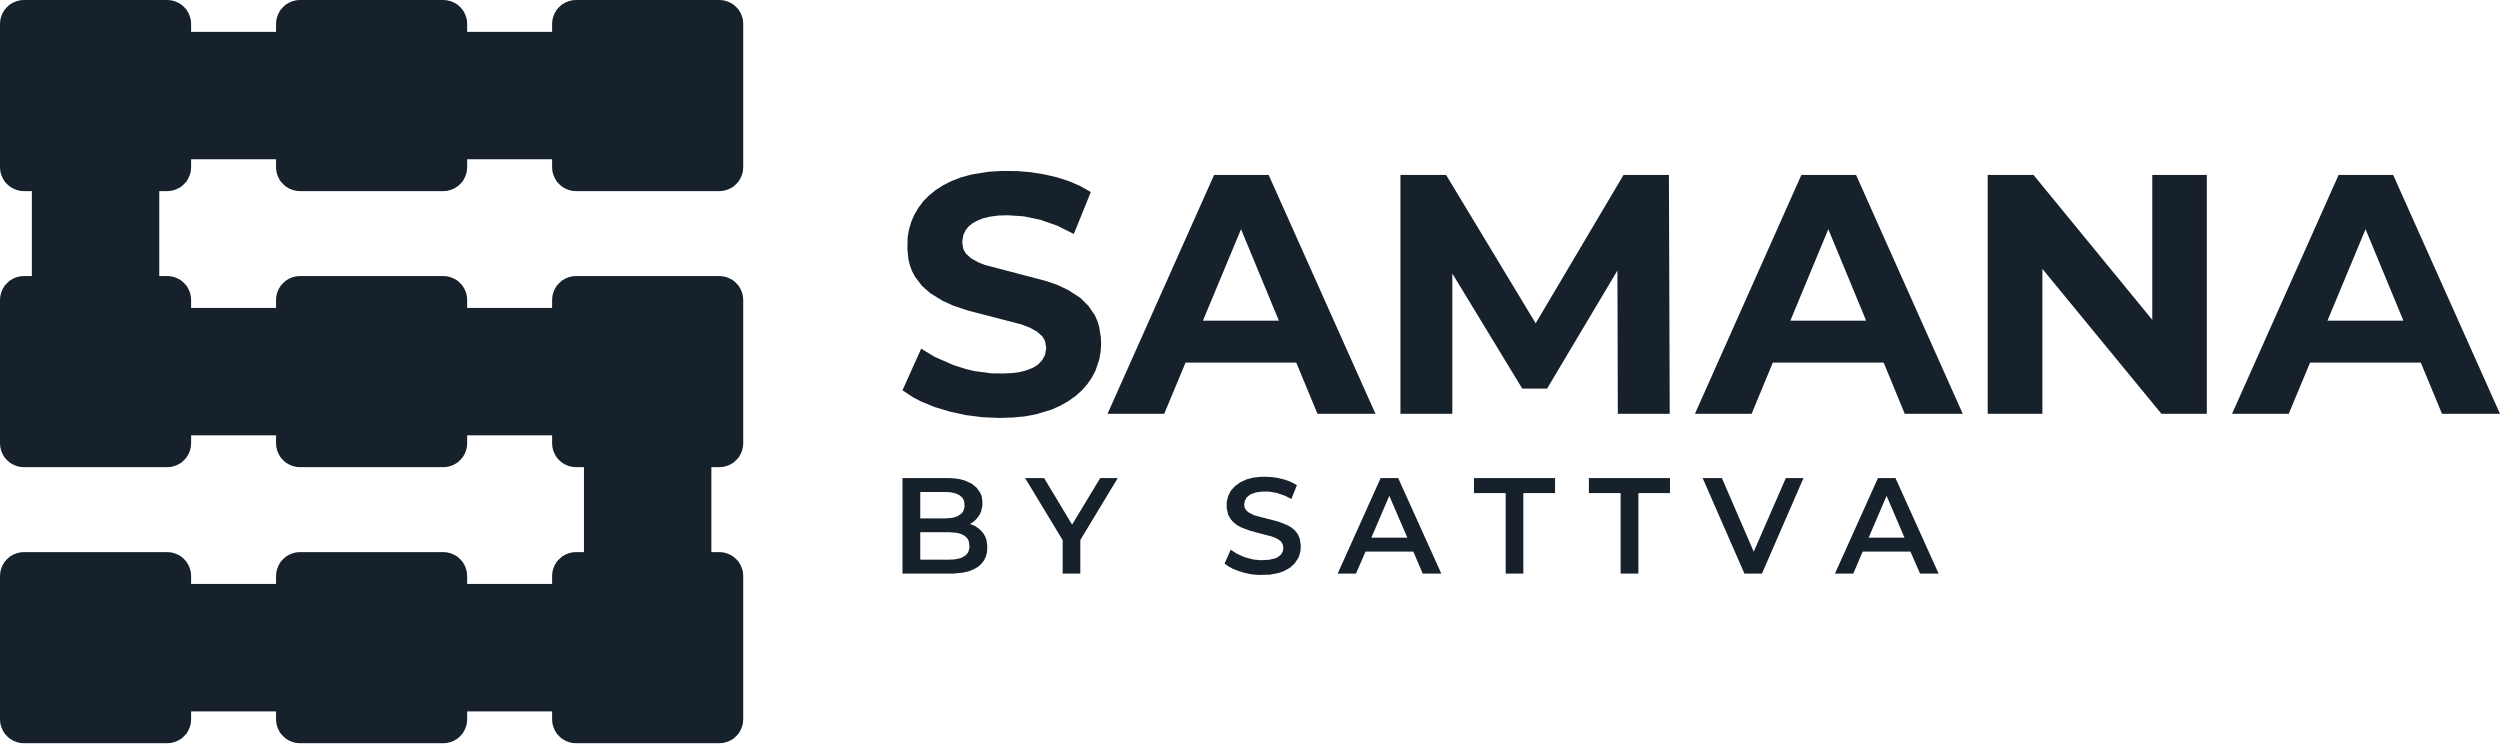
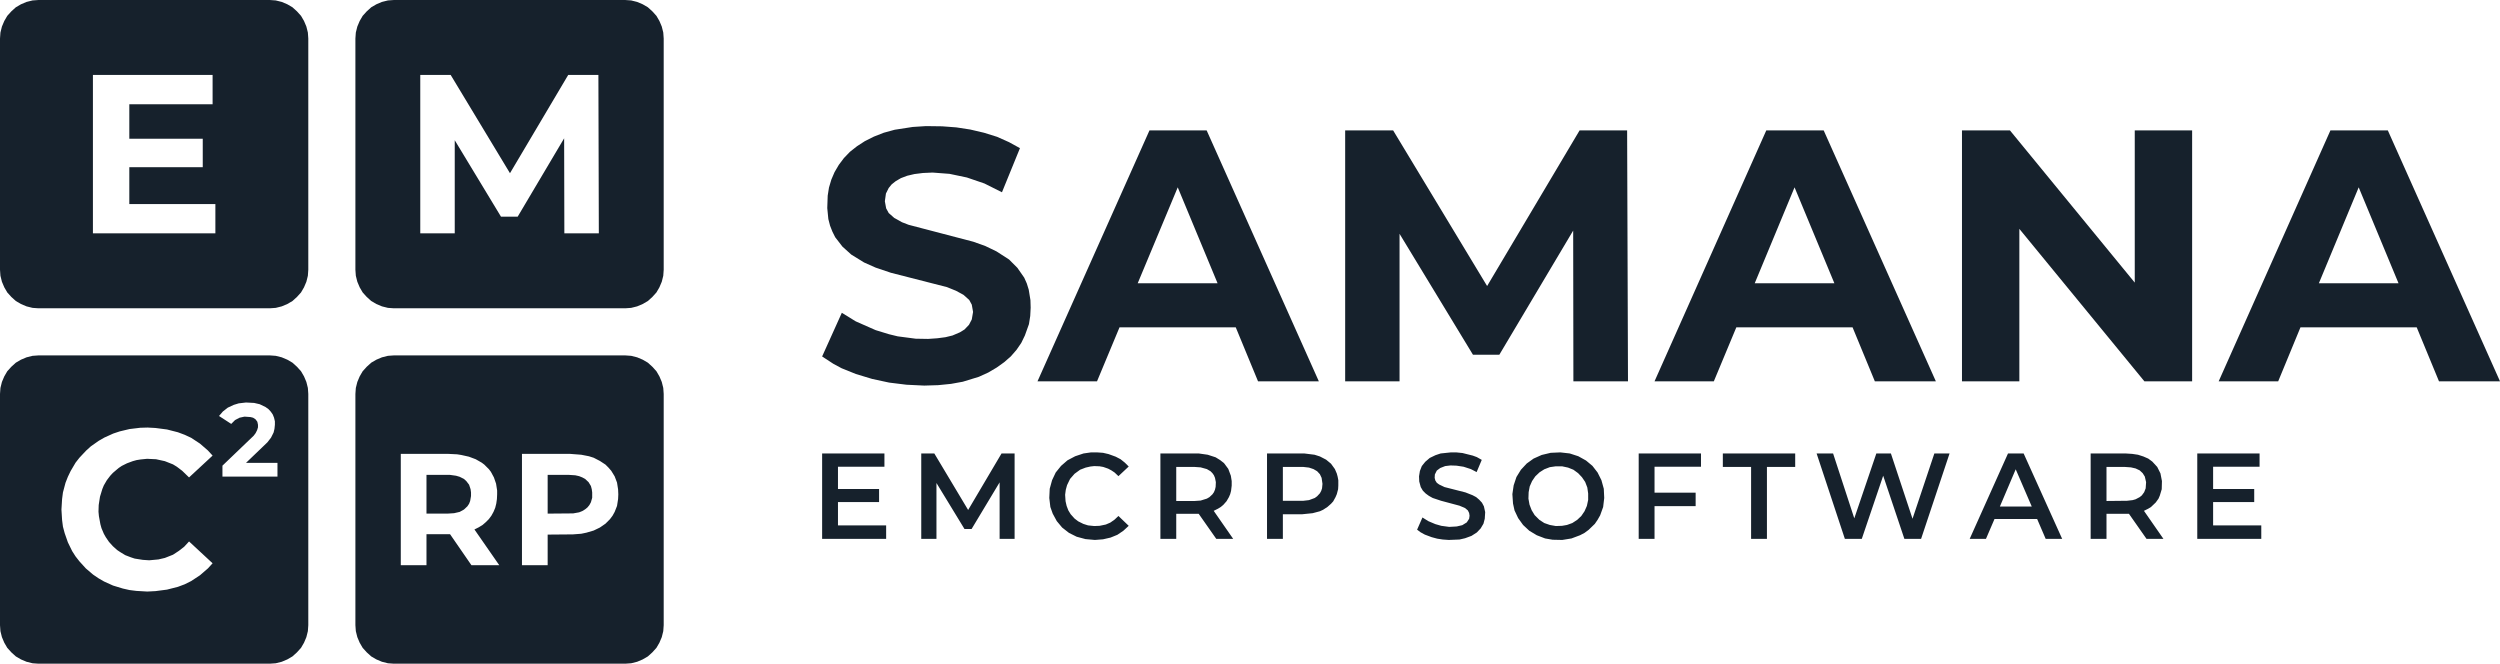
- <svg xmlns="http://www.w3.org/2000/svg" viewBox="0 0 1883.7 560.0" role="img" aria-label="Samana by Sattva">
-   <path fill="#16212c" fill-rule="evenodd" d="M9.8 2L7.4 3.4L5.3 5.3L3.4 7.4L2 9.8L0.9 12.4L0.2 15.2L0 18L0 126L0.2 128.8L0.9 131.6L2 134.2L3.4 136.6L5.3 138.7L7.4 140.6L9.8 142L12.4 143.1L15.2 143.8L18 144L24 144L24 208L18 208L15.2 208.2L12.4 208.9L9.8 210L7.4 211.4L5.3 213.3L3.4 215.4L2 217.8L0.9 220.4L0.2 223.2L0 226L0 334L0.2 336.8L0.9 339.6L2 342.2L3.4 344.6L5.3 346.7L7.4 348.6L9.8 350L12.4 351.1L15.2 351.8L18 352L126 352L128.8 351.8L131.6 351.1L134.2 350L136.6 348.6L138.7 346.7L140.6 344.6L142 342.2L143.1 339.6L143.8 336.8L144 334L144 328L208 328L208 334L208.2 336.8L208.9 339.6L210 342.2L211.4 344.6L213.3 346.7L215.4 348.6L217.8 350L220.4 351.1L223.2 351.8L226 352L334 352L336.8 351.8L339.6 351.1L342.2 350L344.6 348.6L346.7 346.7L348.6 344.6L350 342.2L351.1 339.6L351.8 336.8L352 334L352 328L416 328L416 334L416.2 336.8L416.9 339.6L418 342.2L419.4 344.6L421.3 346.7L423.4 348.6L425.8 350L428.4 351.1L431.2 351.8L434 352L440 352L440 416L434 416L431.2 416.2L428.4 416.9L425.8 418L423.4 419.4L421.3 421.3L419.4 423.4L418 425.8L416.9 428.4L416.2 431.2L416 434L416 440L352 440L352 434L351.8 431.2L351.1 428.4L350 425.8L348.6 423.4L346.7 421.3L344.6 419.4L342.2 418L339.6 416.9L336.8 416.2L334 416L226 416L223.2 416.2L220.4 416.9L217.8 418L215.4 419.4L213.3 421.3L211.4 423.4L210 425.8L208.9 428.4L208.2 431.2L208 434L208 440L144 440L144 434L143.8 431.2L143.1 428.4L142 425.8L140.6 423.4L138.7 421.3L136.6 419.4L134.2 418L131.6 416.9L128.8 416.2L126 416L18 416L15.2 416.2L12.4 416.9L9.8 418L7.4 419.4L5.3 421.3L3.4 423.4L2 425.8L0.9 428.4L0.2 431.2L0 434L0 542L0.2 544.8L0.9 547.6L2 550.2L3.4 552.6L5.3 554.7L7.4 556.6L9.8 558L12.4 559.1L15.2 559.8L18 560L126 560L128.8 559.8L131.6 559.1L134.2 558L136.6 556.6L138.7 554.7L140.6 552.6L142 550.2L143.1 547.6L143.8 544.8L144 542L144 536L208 536L208 542L208.2 544.8L208.9 547.6L210 550.2L211.4 552.6L213.3 554.7L215.4 556.6L217.8 558L220.4 559.1L223.2 559.8L226 560L334 560L336.8 559.8L339.6 559.1L342.2 558L344.6 556.6L346.7 554.7L348.6 552.6L350 550.2L351.1 547.6L351.8 544.8L352 542L352 536L416 536L416 542L416.2 544.8L416.9 547.6L418 550.2L419.4 552.6L421.3 554.7L423.4 556.6L425.8 558L428.4 559.1L431.2 559.8L434 560L542 560L544.8 559.8L547.6 559.1L550.2 558L552.6 556.6L554.7 554.7L556.6 552.6L558 550.2L559.1 547.6L559.8 544.8L560 542L560 434L559.8 431.2L559.1 428.4L558 425.8L556.6 423.4L554.7 421.3L552.6 419.4L550.2 418L547.6 416.9L544.8 416.2L542 416L536 416L536 352L542 352L544.8 351.8L547.6 351.1L550.2 350L552.6 348.6L554.7 346.7L556.6 344.6L558 342.2L559.1 339.6L559.8 336.8L560 334L560 226L559.8 223.2L559.1 220.4L558 217.8L556.6 215.4L554.7 213.3L552.6 211.4L550.2 210L547.6 208.9L544.8 208.2L542 208L434 208L431.2 208.2L428.4 208.9L425.8 210L423.4 211.4L421.3 213.3L419.4 215.4L418 217.8L416.9 220.4L416.2 223.2L416 226L416 232L352 232L352 226L351.8 223.2L351.1 220.4L350 217.8L348.6 215.4L346.7 213.3L344.6 211.4L342.2 210L339.6 208.9L336.8 208.2L334 208L226 208L223.2 208.2L220.4 208.9L217.8 210L215.4 211.4L213.3 213.3L211.4 215.4L210 217.8L208.9 220.4L208.2 223.2L208 226L208 232L144 232L144 226L143.8 223.2L143.1 220.4L142 217.8L140.6 215.4L138.7 213.3L136.6 211.4L134.2 210L131.6 208.9L128.8 208.2L126 208L120 208L120 144L126 144L128.8 143.8L131.6 143.1L134.2 142L136.6 140.6L138.7 138.7L140.6 136.6L142 134.2L143.1 131.6L143.8 128.8L144 126L144 120L208 120L208 126L208.2 128.8L208.9 131.6L210 134.2L211.4 136.6L213.3 138.7L215.4 140.6L217.8 142L220.4 143.1L223.2 143.8L226 144L334 144L336.8 143.8L339.6 143.1L342.2 142L344.6 140.6L346.7 138.7L348.6 136.6L350 134.2L351.1 131.6L351.8 128.8L352 126L352 120L416 120L416 126L416.2 128.8L416.9 131.6L418 134.2L419.4 136.6L421.3 138.7L423.4 140.6L425.8 142L428.4 143.1L431.2 143.8L434 144L542 144L544.8 143.8L547.6 143.1L550.2 142L552.6 140.6L554.7 138.7L556.6 136.6L558 134.2L559.1 131.6L559.8 128.8L560 126L560 18L559.8 15.2L559.1 12.4L558 9.8L556.6 7.4L554.7 5.3L552.6 3.4L550.2 2L547.6 0.9L544.8 0.2L542 0L434 0L431.2 0.2L428.4 0.9L425.8 2L423.4 3.4L421.3 5.3L419.4 7.4L418 9.8L416.9 12.4L416.2 15.2L416 18L416 24L352 24L352 18L351.8 15.2L351.1 12.4L350 9.8L348.6 7.4L346.7 5.3L344.6 3.4L342.2 2L339.6 0.9L336.8 0.2L334 0L226 0L223.2 0.2L220.4 0.9L217.8 2L215.4 3.4L213.3 5.3L211.4 7.4L210 9.8L208.9 12.4L208.2 15.2L208 18L208 24L144 24L144 18L143.8 15.2L143.1 12.4L142 9.8L140.6 7.4L138.7 5.3L136.6 3.4L134.2 2L131.6 0.9L128.8 0.2L126 0L18 0L15.2 0.2L12.4 0.9Z" />
-   <path fill="#16212c" fill-rule="evenodd" d="M763.2 314.6L772.4 313.7L780.9 312.1L792.4 308.6L799.1 305.6L805.2 302.1L810.6 298.2L815.3 294L819.4 289.3L822.8 284.3L825.5 279.1L828.3 270.8L829.3 265.1L829.7 259.1L829.4 253.6L828.2 246.2L826.8 241.7L825 237.6L820.1 230.5L814.1 224.5L805 218.6L797 214.8L788.4 211.8L742 199.6L737.2 197.7L731.8 194.7L727.8 191.1L725.9 187.8L725 182.7L725.8 177.2L727.7 173.2L729.9 170.6L732.8 168.2L736.5 166.2L741 164.4L746.3 163.2L752.3 162.4L759.2 162.2L771.4 163L783.9 165.6L796.5 170L809.1 176.3L821.9 144.7L814 140.2L805.4 136.5L796.1 133.5L786.3 131.3L776.3 129.7L766.2 128.9L754.5 128.8L745 129.4L732 131.5L724.2 133.6L717.2 136.3L710.8 139.5L705 143.2L700 147.3L695.6 151.7L692 156.6L688.9 161.8L686.6 167.2L684.9 172.9L683.9 178.7L683.7 187.6L684.5 195.5L685.7 200.2L687.3 204.5L689.4 208.4L694.6 215.3L700.9 220.9L710.2 226.6L718.3 230.3L729.3 234L769.5 244.4L776 246.9L781.4 249.9L785.5 253.6L787.4 256.9L788.3 262.2L787.4 267.5L785.3 271.3L782.1 274.7L778.9 276.8L773.5 279L768.5 280.3L762.7 281.1L756 281.4L747.1 281.3L734.2 279.6L727.9 278.1L718.4 275.1L704.1 268.8L694.1 262.7L680 294.1L687.9 299.3L694 302.5L704.3 306.7L715.9 310.2L728 312.8L740.5 314.4L753.3 314.9ZM893.3 273.2L976.7 273.2L992.7 311.8L1036.4 311.8L955.9 131.8L914.8 131.8L834.5 311.8L877.2 311.8ZM935.1 172.7L963.6 241.6L906.4 241.6ZM1147 292.8L1165.7 292.8L1218.7 203.8L1219 311.8L1258.1 311.8L1257.5 131.8L1223.3 131.8L1157.1 243.6L1089.6 131.8L1055.2 131.8L1055.2 311.8L1094.3 311.8L1094.3 206.1ZM1319.8 311.8L1335.8 273.2L1419.3 273.2L1435.2 311.8L1478.9 311.8L1398.5 131.8L1357.3 131.8L1277.1 311.8ZM1349 241.6L1377.6 172.7L1406.1 241.6ZM1628.6 311.8L1662.8 311.8L1662.8 131.8L1621.7 131.8L1621.7 241L1532.2 131.8L1497.7 131.8L1497.7 311.8L1538.9 311.8L1538.9 202.6ZM1740.6 273.2L1824 273.2L1840 311.8L1883.7 311.8L1803.2 131.8L1762.1 131.8L1681.8 311.8L1724.5 311.8ZM1782.4 172.7L1810.9 241.6L1753.7 241.6Z" />
-   <path fill="#16212c" fill-rule="evenodd" d="M718.5 432.2L725.9 431.4L730.1 430.4L733.8 428.9L736.9 427.1L739.4 424.9L741.4 422.3L742.8 419.4L743.7 416.2L743.9 411.5L743.3 406.9L742.2 404L740.6 401.4L737.8 398.5L734.4 396.2L730.9 394.8L733.7 393L735.8 391L738.1 387.9L739.3 385.2L740.2 381.2L740.2 377.3L739.7 374.1L738.6 371.3L735.9 367.5L732.1 364.4L727.1 362.1L723.1 361L718.7 360.4L713.7 360.2L680 360.2L680 432.2ZM715 401L720.4 401.4L723.8 402.2L726.5 403.5L728.5 405.2L729.5 406.7L730.1 408.4L730.5 412.4L730.1 414.4L729.5 416.1L727.9 418.2L724.7 420.2L722.7 420.8L719.2 421.5L715 421.7L693.4 421.7L693.4 401ZM712.3 370.7L716.2 370.9L720.5 371.9L723 373.2L725 374.9L725.9 376.3L726.5 377.9L726.8 381.7L725.9 385L724.4 387L721.4 389L718.5 390L716.2 390.3L712.3 390.6L693.4 390.6L693.4 370.7ZM842.2 360.2L829 360.2L807.8 395.3L786.7 360.2L772.4 360.2L800.7 407L800.7 432.2L814 432.2L814 406.9ZM956.7 433L963.2 431.8L967.4 430.3L972.1 427.7L975.6 424.4L978.2 420.5L979 418.5L979.9 415.2L980.1 410.8L979.3 405.8L977.9 402.5L975.8 399.8L973.2 397.6L970.2 395.8L963.5 393.1L945.1 388.3L940.8 386.1L939 384.5L937.8 382.5L937.5 380.1L937.9 377.5L939.4 374.7L942.2 372.5L946.4 371L951 370.4L956 370.4L962 371.4L968.1 373.5L973 376L977.2 365.6L974.2 363.9L970.9 362.4L967.3 361.2L962.2 360L958.4 359.5L953.2 359.2L949.4 359.3L944.2 359.9L939.6 361.1L934.5 363.4L930.4 366.4L927.3 369.9L925.3 374L924.3 378.4L924.3 382.9L925.4 387.8L927.1 390.9L929.3 393.5L932 395.6L935 397.3L941.9 399.9L958.5 404.3L961.3 405.4L963.6 406.7L965.5 408.3L966.6 410.4L967 412.8L966.6 415.3L965.7 417.1L964.6 418.4L962.7 419.8L960.9 420.7L956.2 421.8L949.7 422.1L944.4 421.6L938 419.9L932.1 417.3L927.3 414.2L922.7 424.6L925.7 426.8L929.2 428.7L933.4 430.3L938 431.7L942.8 432.7L947.7 433.2ZM1028.9 415.6L1064.9 415.6L1072 432.2L1086 432.2L1053.5 360.2L1040.3 360.2L1007.9 432.2L1021.7 432.2ZM1046.8 373.6L1060.4 405.1L1033.3 405.1ZM1171.7 371.5L1171.7 360.2L1110.6 360.2L1110.6 371.5L1134.5 371.5L1134.5 432.2L1147.8 432.2L1147.8 371.5ZM1258.3 371.5L1258.3 360.2L1197.2 360.2L1197.2 371.5L1221.1 371.5L1221.1 432.2L1234.5 432.2L1234.5 371.5ZM1345.6 360.2L1321.4 415.7L1297.4 360.2L1282.9 360.2L1314.4 432.2L1327.6 432.2L1358.9 360.2ZM1403.5 415.6L1439.5 415.6L1446.7 432.2L1460.7 432.2L1428.2 360.2L1415 360.2L1382.6 432.2L1396.4 432.2ZM1421.5 373.6L1435 405.1L1408 405.1Z" />
+ <svg xmlns="http://www.w3.org/2000/svg" viewBox="0 0 1167.7 310.0" role="img" aria-label="Samana, EMCRP software">
+   <g transform="translate(0.0 0.0)">
+     <path fill="#16212c" fill-rule="evenodd" d="M12.4 0.9L9.8 2L7.4 3.4L5.3 5.3L3.4 7.4L2 9.8L0.9 12.4L0.2 15.2L0 18L0 126L0.2 128.8L0.9 131.6L2 134.2L3.4 136.6L5.3 138.7L7.4 140.6L9.8 142L12.4 143.1L15.2 143.8L18 144L126 144L128.8 143.8L131.6 143.1L134.2 142L136.6 140.6L138.7 138.7L140.6 136.6L142 134.2L143.1 131.6L143.8 128.8L144 126L144 18L143.8 15.2L143.1 12.4L142 9.8L140.6 7.4L138.7 5.3L136.6 3.4L134.2 2L131.6 0.9L128.8 0.2L126 0L18 0L15.2 0.2ZM43.4 109L43.4 35L99.3 35L99.3 48.7L60.4 48.7L60.4 64.8L94.7 64.8L94.7 78.1L60.4 78.1L60.4 95.3L100.6 95.3L100.6 109ZM178.4 0.9L175.8 2L173.4 3.4L171.3 5.3L169.4 7.4L168 9.8L166.9 12.4L166.2 15.2L166 18L166 126L166.2 128.8L166.9 131.6L168 134.2L169.4 136.6L171.3 138.7L173.4 140.6L175.8 142L178.4 143.1L181.2 143.8L184 144L292 144L294.8 143.8L297.6 143.1L300.2 142L302.6 140.6L304.7 138.7L306.6 136.6L308 134.2L309.1 131.6L309.8 128.8L310 126L310 18L309.8 15.2L309.1 12.4L308 9.8L306.6 7.4L304.7 5.3L302.6 3.4L300.2 2L297.6 0.9L294.8 0.2L292 0L184 0L181.2 0.2ZM212.4 65.5L212.4 109L196.3 109L196.3 35L210.5 35L238.2 80.9L265.4 35L279.5 35L279.7 109L263.6 109L263.5 64.6L241.8 101.2L234 101.2ZM12.4 166.9L9.8 168L7.4 169.4L5.3 171.3L3.4 173.4L2 175.8L0.9 178.4L0.2 181.2L0 184L0 292L0.2 294.8L0.9 297.6L2 300.2L3.4 302.6L5.3 304.7L7.4 306.6L9.8 308L12.4 309.1L15.2 309.8L18 310L126 310L128.8 309.8L131.6 309.1L134.2 308L136.6 306.6L138.7 304.7L140.6 302.6L142 300.2L143.1 297.6L143.8 294.8L144 292L144 184L143.8 181.2L143.1 178.4L142 175.8L140.6 173.4L138.7 171.3L136.6 169.4L134.2 168L131.6 166.9L128.8 166.2L126 166L18 166L15.2 166.2ZM129.6 216.2L129.6 222.6L103.9 222.6L103.9 217.5L118.5 203.5L119.4 202.3L120.1 200.9L120.5 199.6L120.5 198.4L120.2 197L119.4 195.9L118.2 195.1L117 194.8L114.2 194.6L111.9 195.1L109.8 196.2L108 198L102.3 194.3L104.1 192.2L106.4 190.4L109.2 189.1L111.5 188.4L114.9 188L118.7 188.2L121.3 188.8L124 190.1L125.4 191.1L126.5 192.3L127.4 193.6L128 195.1L128.4 196.8L128.4 198.4L128.2 200.3L127.8 202L126.6 204.4L124.9 206.6L114.9 216.2ZM72.6 276.1L68.8 276.3L63.7 276L60.5 275.6L57.4 274.9L52.8 273.5L48.6 271.6L46 270.1L43.5 268.4L40.1 265.5L37.1 262.2L35.3 259.9L33.7 257.4L31.7 253.3L30.2 249L29.4 246L29 242.9L28.7 238L29 233.1L29.4 230L30.6 225.5L31.7 222.7L33 220L35.3 216.1L37.1 213.8L40.2 210.5L42.4 208.5L46.1 205.9L48.7 204.4L52.9 202.5L55.9 201.5L60.5 200.4L65.5 199.8L68.9 199.7L72.6 199.9L78 200.6L83.1 201.9L86.3 203.1L89.3 204.5L93.4 207.2L97.1 210.4L99.3 212.8L88.3 223L85.1 219.9L82.6 218L80.8 216.9L77 215.4L72.9 214.5L68.7 214.3L65.7 214.6L63.8 214.9L62 215.4L59.3 216.4L56.9 217.6L55.4 218.6L52.7 220.9L51.5 222.2L49.9 224.3L48.5 226.7L47.8 228.4L46.7 232L46.1 235.9L46 239L46.2 241.1L46.9 244.9L47.4 246.7L48.5 249.3L49.4 250.9L50.9 253.1L52.7 255.1L54.7 256.9L56.2 257.9L58.5 259.3L61.1 260.3L62.9 260.9L66.7 261.5L69.7 261.7L74 261.3L77 260.6L80.8 259.1L83.4 257.4L86 255.4L88.3 252.9L99.3 263.1L97.1 265.5L93.4 268.7L89.3 271.4L86.3 272.9L83.1 274.1L78 275.4ZM178.4 166.9L175.8 168L173.4 169.4L171.3 171.3L169.4 173.4L168 175.8L166.9 178.4L166.2 181.2L166 184L166 292L166.2 294.8L166.9 297.6L168 300.2L169.4 302.6L171.3 304.7L173.4 306.6L175.8 308L178.4 309.1L181.2 309.8L184 310L292 310L294.8 309.8L297.6 309.1L300.2 308L302.6 306.6L304.7 304.7L306.6 302.6L308 300.2L309.1 297.6L309.8 294.8L310 292L310 184L309.8 181.2L309.1 178.4L308 175.8L306.6 173.4L304.7 171.3L302.6 169.4L300.2 168L297.6 166.9L294.8 166.2L292 166L184 166L181.2 166.2ZM199.2 264L187.2 264L187.2 212L209.4 212L213.5 212.2L215.4 212.5L219 213.3L222.2 214.5L225 216.1L226.2 217L228.4 219.2L229.3 220.4L230.7 223L231.7 225.9L232.2 229.1L232.2 230.9L232.1 233.1L231.8 235.2L231.3 237.2L230.5 239.1L229.5 240.9L228.3 242.5L226.9 243.9L225.4 245.2L223.6 246.3L221.6 247.3L233.2 264L220.2 264L210.2 249.5L199.2 249.5ZM255.8 249.7L255.8 264L243.8 264L243.8 212L266.3 212L271.5 212.4L275.1 213.1L277.3 213.8L280.2 215.3L282.8 217L284.2 218.4L285.5 219.9L287.1 222.5L288.2 225.4L288.7 228.6L288.8 230.9L288.7 233.1L288.2 236.3L287.1 239.1L286.1 240.9L284.9 242.5L282.8 244.6L280.2 246.4L277.3 247.8L273.9 248.8L271.5 249.3L267.6 249.6ZM199.2 221.8L199.2 239.9L209 239.9L212.1 239.7L214.7 239.1L216.7 238L218.3 236.5L219.1 235.3L219.6 234L220 231.7L220 230L219.8 228.5L219.1 226.4L217.8 224.7L216.7 223.7L214.7 222.7L213 222.2L210.1 221.8ZM265.6 221.8L255.8 221.8L255.8 239.9L267.7 239.8L270.5 239.3L272 238.7L273.3 237.9L274.4 237L275.3 235.9L276 234.6L276.6 232.5L276.6 230L276.4 228.5L276 227L274.9 225.2L273.3 223.7L272 223L270.5 222.4L268.7 222Z" />
+   </g>
+   <path fill="#16212c" fill-rule="evenodd" d="M438.2 179.9L444.2 179.3L449.7 178.3L457.2 176L461.6 174L465.5 171.7L469 169.2L472.1 166.5L474.8 163.4L477 160.2L478.7 156.7L480.6 151.4L481.2 147.6L481.4 143.7L481.3 140.2L480.5 135.3L479.6 132.4L478.4 129.7L475.2 125.1L471.3 121.2L465.4 117.4L460.2 114.9L454.6 112.9L424.4 105L421.3 103.8L417.7 101.8L415.1 99.5L413.9 97.3L413.3 94L413.8 90.4L415.1 87.8L416.5 86.1L418.4 84.6L420.8 83.2L423.7 82.1L427.1 81.3L431.1 80.8L435.6 80.6L443.5 81.2L451.6 82.9L459.8 85.7L468 89.8L476.4 69.2L471.3 66.4L465.7 63.9L459.6 62L453.2 60.5L446.7 59.5L440.1 59L432.5 58.9L426.3 59.3L417.9 60.6L412.8 62L408.2 63.8L404 65.9L400.3 68.3L397 70.9L394.2 73.8L391.8 77L389.8 80.4L388.3 83.9L387.2 87.6L386.6 91.4L386.4 97.2L386.9 102.3L387.7 105.4L388.8 108.2L390.1 110.8L393.5 115.2L397.6 118.9L403.6 122.6L409 125L416.1 127.4L442.3 134.1L446.5 135.8L450 137.7L452.7 140.1L453.9 142.3L454.5 145.7L453.9 149.2L452.6 151.7L450.5 153.9L448.4 155.2L444.9 156.7L441.6 157.5L437.8 158L433.5 158.3L427.7 158.2L419.3 157.1L415.2 156.1L409 154.2L399.7 150.1L393.2 146.1L384 166.5L389.2 169.9L393.1 172L399.8 174.7L407.4 177L415.3 178.7L423.4 179.7L431.7 180.1ZM522.9 152.9L577.2 152.9L587.6 178.1L616 178.1L563.6 60.9L536.9 60.9L484.6 178.1L512.4 178.1ZM550.1 87.5L568.7 132.3L531.4 132.3ZM688 165.7L700.3 165.7L734.8 107.7L734.9 178.1L760.4 178.1L760 60.9L737.8 60.9L694.6 133.6L650.7 60.9L628.3 60.9L628.3 178.1L653.7 178.1L653.7 109.2ZM800.5 178.1L811 152.9L865.3 152.9L875.7 178.1L904.2 178.1L851.8 60.9L825 60.9L772.8 178.1ZM819.6 132.3L838.2 87.5L856.8 132.3ZM1001.6 178.1L1023.9 178.1L1023.9 60.9L997.1 60.9L997.1 132L938.8 60.9L916.4 60.9L916.4 178.1L943.2 178.1L943.2 106.9ZM1074.5 152.9L1128.8 152.9L1139.2 178.1L1167.7 178.1L1115.3 60.9L1088.5 60.9L1036.3 178.1L1064.1 178.1ZM1101.7 87.5L1120.3 132.3L1083.1 132.3Z" />
+   <path fill="#16212c" fill-rule="evenodd" d="M413.9 245.4L391.4 245.4L391.4 234.5L410.6 234.5L410.6 228.4L391.4 228.4L391.4 218L413.1 218L413.1 211.8L384 211.8L384 251.7L413.9 251.7ZM453.8 247.1L466.9 225.3L466.9 251.7L473.9 251.7L473.9 211.8L467.8 211.8L452.2 238.2L436.4 211.8L430.3 211.8L430.3 251.7L437.4 251.7L437.4 225.6L450.5 247.1ZM515.2 251.9L518.7 251.1L521.9 249.8L524.7 247.9L527.2 245.6L522.4 241L520.6 242.7L518.6 244.1L516.5 245L513.6 245.6L511.1 245.7L508.2 245.4L506 244.7L503.6 243.5L501.9 242.2L500.1 240.2L499 238.4L498.2 236.3L497.7 234.1L497.5 231.1L497.8 228.8L498.4 226.6L499.8 223.7L501.9 221.3L504.5 219.4L507.1 218.4L509.3 217.9L511.1 217.7L513.6 217.8L515.3 218.1L517.6 218.9L519.1 219.7L520.6 220.7L522.4 222.4L527.2 217.9L525.4 216.1L523.4 214.5L521.1 213.3L517.8 212.1L515.2 211.5L512.4 211.3L509.6 211.3L506.1 211.8L502.2 213.1L498.6 215L495.6 217.6L493.1 220.7L491.4 224.3L490.3 228.3L490.1 232.6L490.6 236.8L491.7 239.9L493.6 243.4L496.1 246.4L499.3 248.9L502.9 250.7L507 251.8L511.4 252.2ZM549.4 251.7L549.4 240L559.9 240L568.1 251.7L576 251.7L566.9 238.6L568.9 237.6L570.2 236.8L571.4 235.8L572.9 234.1L574 232.2L574.6 230.8L575 229.3L575.3 226.8L575.3 224.7L574.9 222.2L573.7 219L571.7 216.3L569.9 214.9L567.8 213.6L564.1 212.4L559.9 211.8L542 211.8L542 251.7ZM549.4 218.1L558 218.1L560.8 218.3L563.7 219.1L565.4 220.1L566.3 221L567 222L567.5 223.2L567.9 225.2L567.8 227.4L567.5 228.7L567 229.9L566.3 230.9L564.9 232.2L563.7 232.9L560.8 233.8L558 234L549.4 234ZM608.2 240.2L613.1 239.7L616.5 238.8L618 238.1L620 236.8L621.7 235.3L622.7 234.2L623.8 232.2L624.4 230.8L625 228.5L625.1 226.8L625.1 224.3L624.8 222.7L624.4 221.2L623.5 219.1L621.7 216.6L619.4 214.7L616.5 213.2L614 212.4L609.2 211.8L591.8 211.8L591.8 251.7L599.2 251.7L599.2 240.2ZM608.8 218.1L611.4 218.4L613.5 219.1L615.2 220.1L616.5 221.5L617.3 223.2L617.7 226L617.5 228.1L617.1 229.3L616.5 230.4L615.2 231.8L614.1 232.6L611.4 233.6L608.8 233.9L599.2 233.9L599.2 218.1ZM681.7 252L684.3 251.4L687.3 250.3L689.8 248.7L691.6 246.8L692.9 244.6L693.5 242.3L693.7 239.2L693.1 236.5L692.2 234.8L690.9 233.4L689.5 232.2L687.8 231.3L684.5 230L674.7 227.5L672.2 226.3L671.1 225.5L670.4 224.4L670.1 223.2L670.2 221.6L671.1 219.8L672.7 218.6L675 217.7L677.5 217.4L680.3 217.5L683.6 218L687 219.1L689.7 220.5L692.1 214.8L689.8 213.5L687.9 212.8L683.1 211.6L680.2 211.3L677.7 211.3L672.9 211.8L670.5 212.6L667.8 213.9L665.7 215.7L664.1 217.7L663.2 220L662.8 222.5L662.9 224.9L663.6 227.5L664.6 229.2L665.9 230.5L667.4 231.6L669.2 232.6L673.1 233.9L681.7 236.2L684.3 237.3L685.6 238.4L686.2 239.6L686.4 240.9L686.2 242.3L685.1 244L683 245.3L680.4 245.9L676.9 246.1L673.2 245.6L670.4 244.8L667.1 243.4L664.4 241.7L661.9 247.4L663.5 248.6L665.5 249.7L668.7 250.9L671.3 251.6L673.9 252L676.7 252.2ZM729.7 252.2L734 251.5L738 250L740.1 248.9L742 247.5L744.9 244.7L746.2 242.8L747.4 240.7L748.8 236.8L749.3 232.6L749.1 228.3L748 224.3L746.2 220.7L743.8 217.6L740.8 215.1L737.2 213.1L733.2 211.8L728.8 211.3L724.3 211.5L720.1 212.5L716.3 214.2L713.1 216.5L710.4 219.4L708.3 222.8L707 226.7L706.4 230.8L706.7 235.2L707.4 238.4L709.1 242L711.4 245.2L714.3 247.9L717.8 250L721.7 251.5L725.2 252.1ZM726.7 245.7L723.9 245.2L721.3 244.3L719 242.8L716.8 240.6L715.4 238.3L714.4 235.7L713.9 232.9L714 229.9L714.5 227.2L715.6 224.7L717.1 222.5L719.1 220.6L721.3 219.2L723.9 218.2L726.7 217.8L729.6 217.8L732.4 218.4L734.9 219.4L737.1 221L738.9 222.9L740.4 225.1L741.4 227.7L741.8 230.5L741.8 233.5L741.2 236.3L740.1 238.8L738.6 241L736.7 242.8L734.4 244.3L731.9 245.2L729.6 245.6ZM792 236.4L792 230.1L772.8 230.1L772.8 218L794.5 218L794.5 211.8L765.4 211.8L765.4 251.7L772.8 251.7L772.8 236.4ZM838.5 211.8L804.7 211.8L804.7 218.1L817.9 218.1L817.9 251.7L825.3 251.7L825.3 218.1L838.5 218.1ZM897.3 251.7L910.6 211.8L903.5 211.8L893.3 242.3L883.2 211.8L876.4 211.8L866.1 242.1L856.2 211.8L848.5 211.8L861.7 251.7L869.6 251.7L879.6 222.2L889.5 251.7ZM951.5 242.4L955.5 251.7L963.2 251.7L945.2 211.8L937.9 211.8L920 251.7L927.6 251.7L931.6 242.4ZM949 236.6L934.1 236.6L941.5 219.2ZM983.9 240L994.4 240L1002.6 251.7L1010.5 251.7L1001.4 238.6L1003.4 237.6L1004.7 236.8L1006.9 234.7L1008.2 232.9L1008.8 231.5L1009.7 228.5L1009.8 224.7L1009.1 221.1L1007.6 218.1L1005.3 215.6L1003.4 214.2L1001.1 213.2L998.6 212.4L995.9 212L992.8 211.8L976.5 211.8L976.5 251.7L983.9 251.7ZM992.5 218.1L995.3 218.3L997.5 218.8L999.4 219.7L1000.8 221L1001.8 222.6L1002.4 225.2L1002.2 228.1L1001.5 229.9L1000.4 231.4L999.4 232.2L997.5 233.2L996.1 233.6L993.5 233.9L983.9 234L983.9 218.1ZM1033.7 245.4L1033.7 234.5L1052.9 234.5L1052.9 228.4L1033.7 228.4L1033.7 218L1055.4 218L1055.4 211.8L1026.3 211.8L1026.3 251.7L1056.2 251.7L1056.2 245.4Z" />
</svg>
